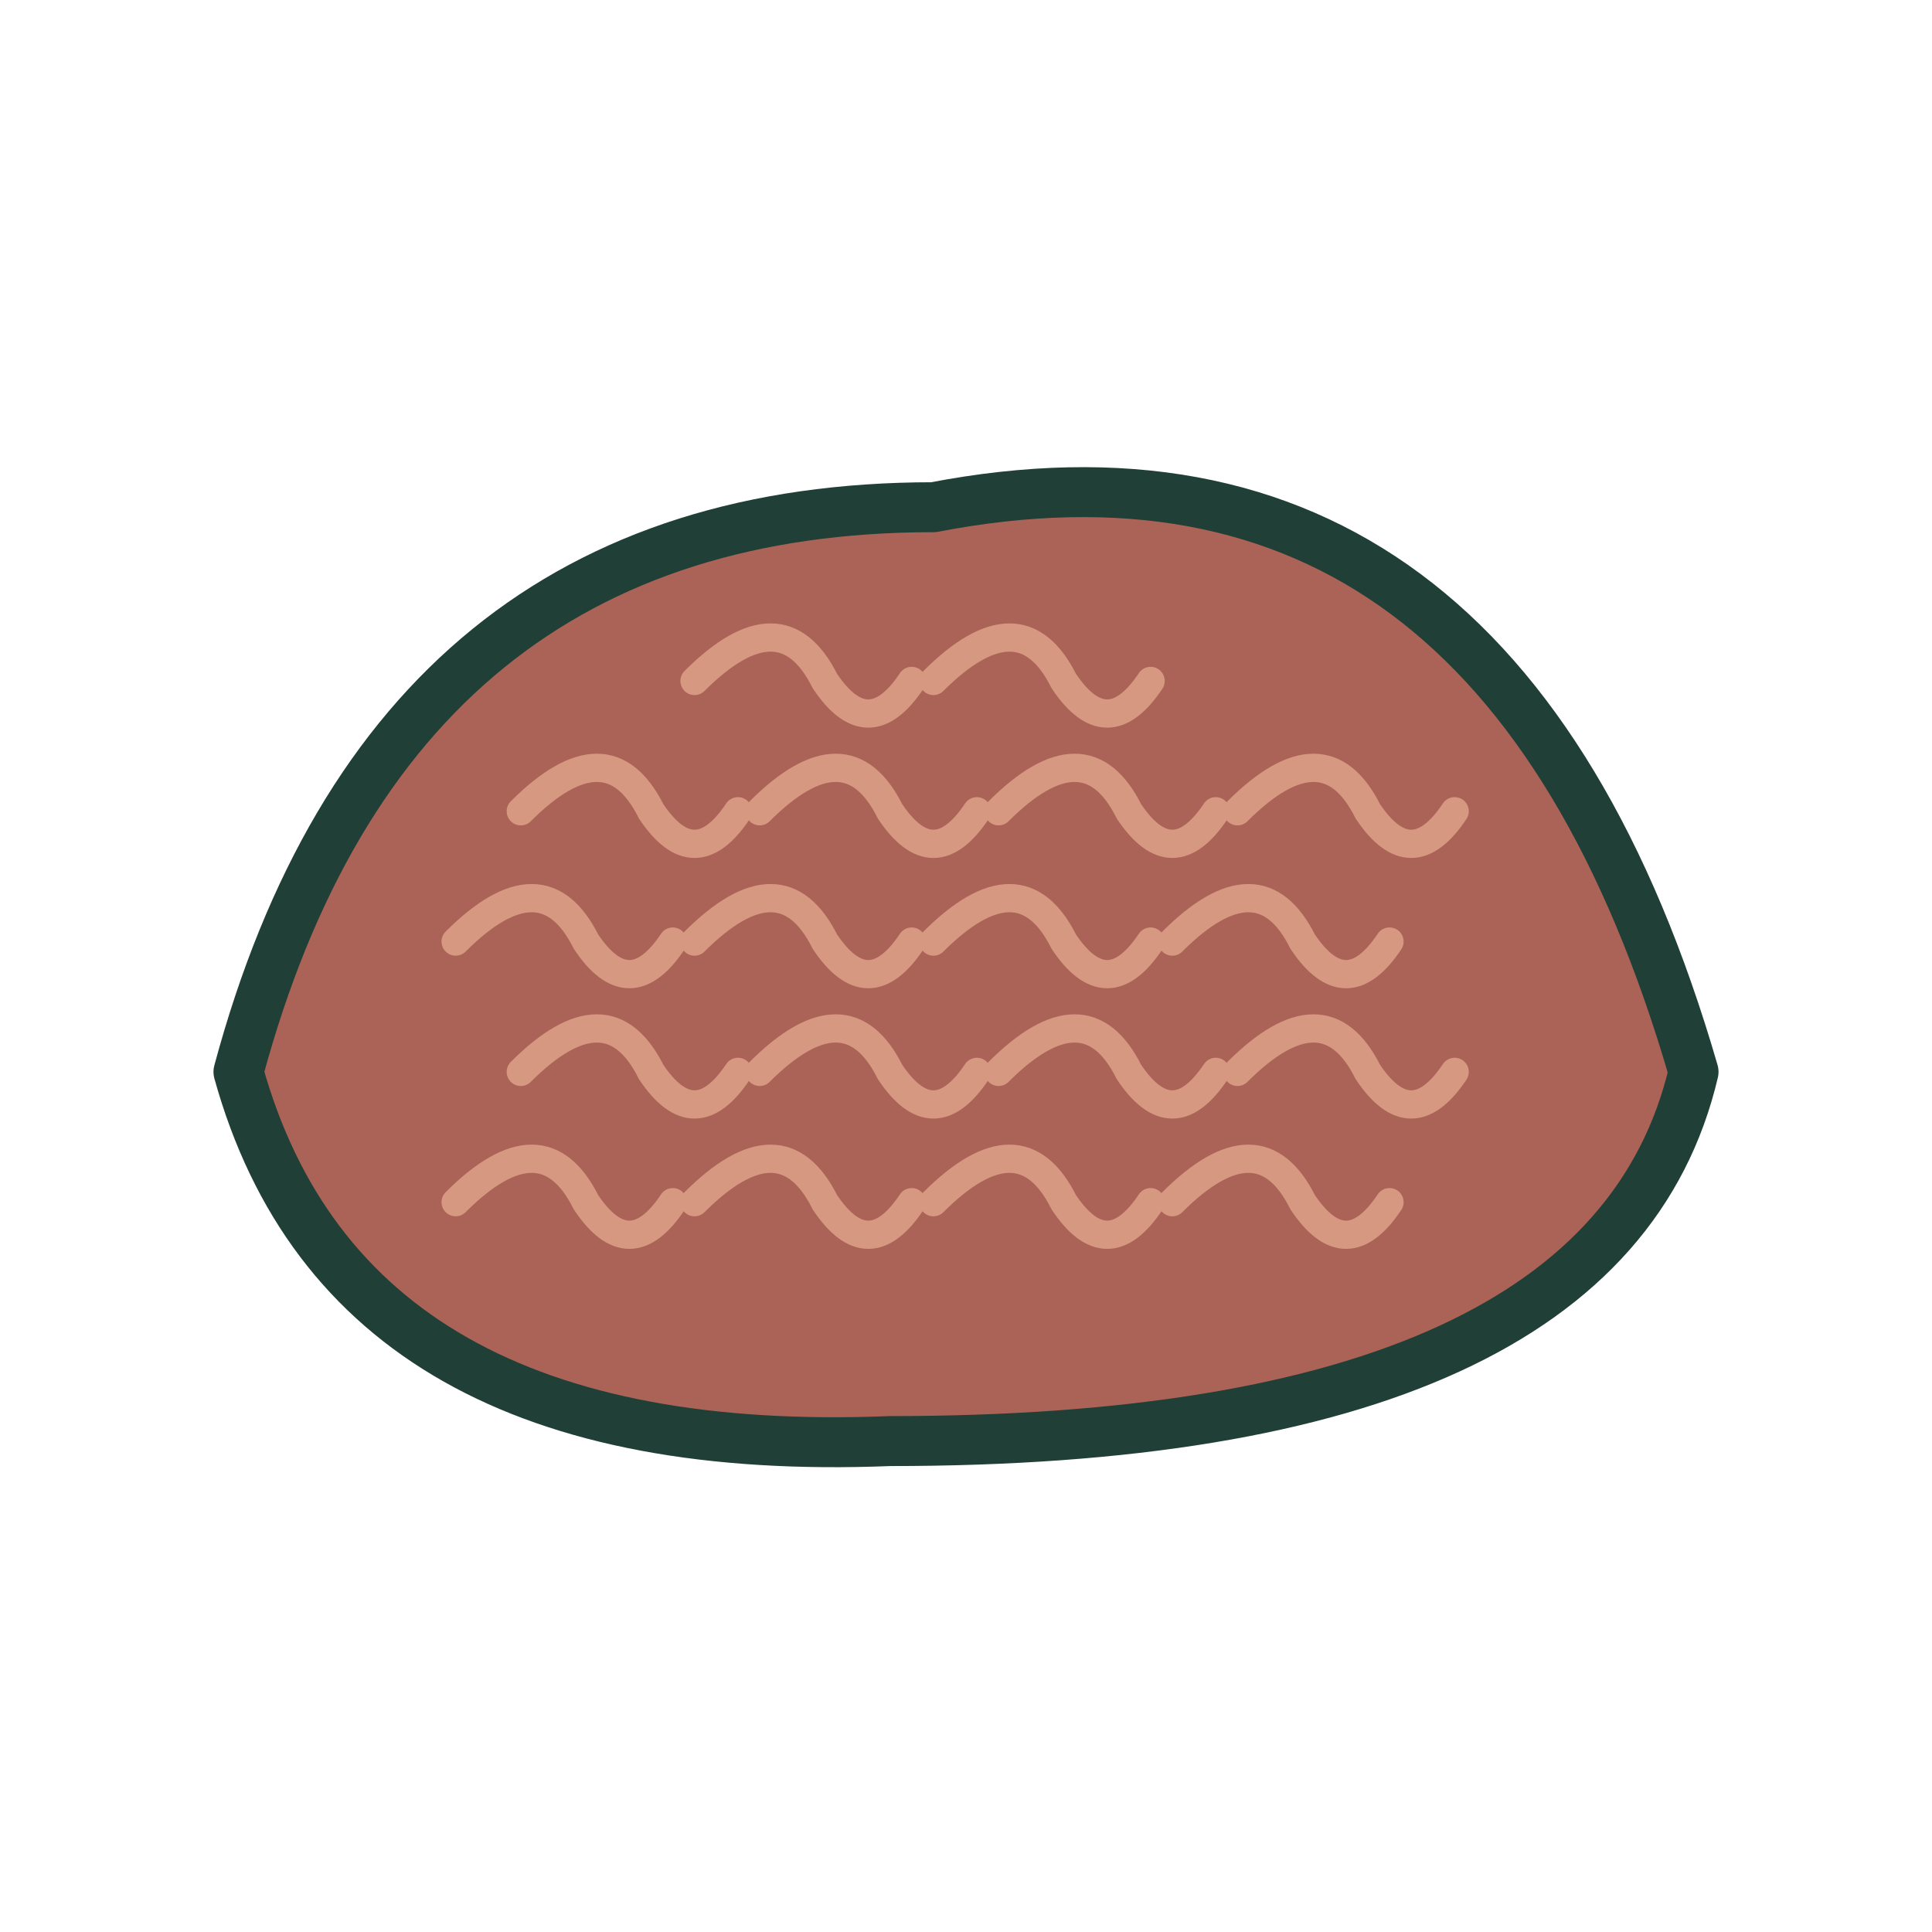
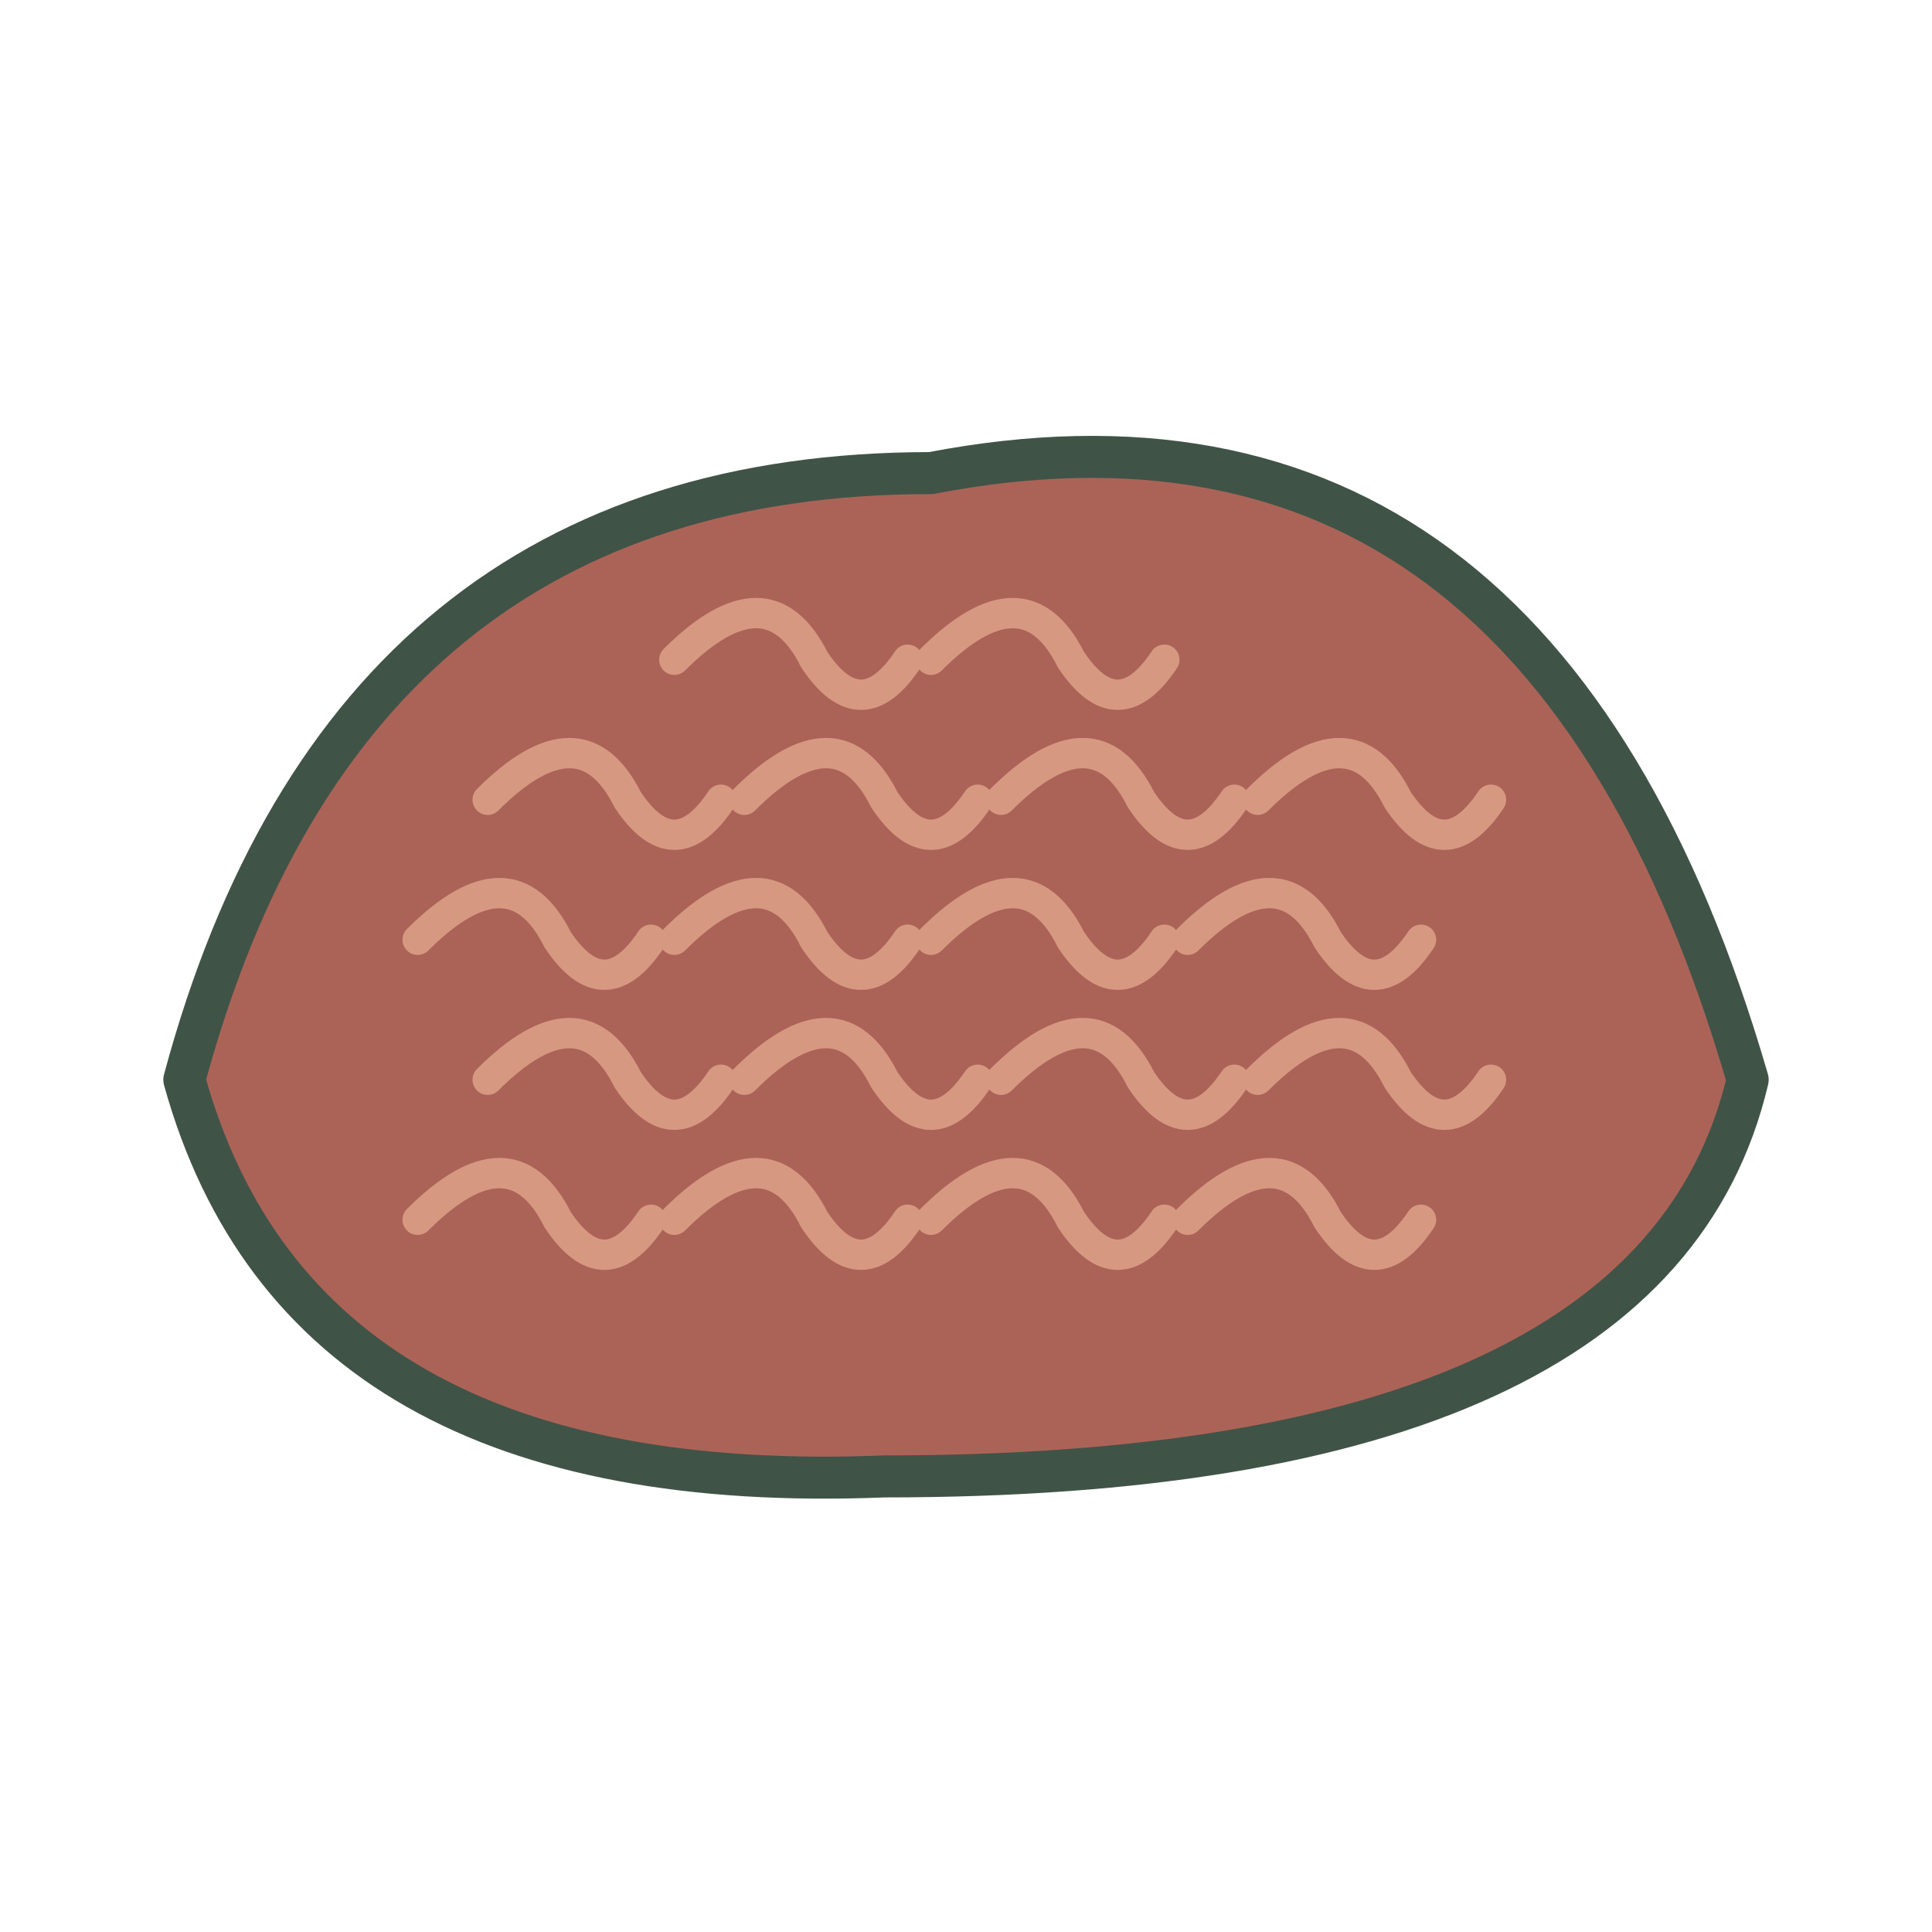
<svg xmlns="http://www.w3.org/2000/svg" width="96" height="96" viewBox="0 0 96 96">
-   <g transform="translate(-4.33829 -14.72501) rotate(0) scale(1.07914 1.07914)">
-     <path d="M 15 63 Q 22 37 47 37 Q 73 32 82 63 Q 78 80 45 80 Q 20 81 15 63 Z" fill="#AC6357" stroke="#203F36" stroke-width="2.3" stroke-linecap="round" stroke-linejoin="round" />
+   <g transform="translate(-8.23187 -19.39129) rotate(0) scale(1.15942 1.15942)">
+     <path d="M 15 63 Q 22 37 47 37 Q 73 32 82 63 Q 78 80 45 80 Q 20 81 15 63 Z" fill="#AC6357" stroke="#405347" stroke-width="1.8" stroke-linecap="round" stroke-linejoin="round" />
    <path d="M 36 45 q 4 -4 6 0 q 2 3 4 0" fill="none" stroke="#D79882" stroke-width="1.3" stroke-linecap="round" stroke-linejoin="round" />
    <path d="M 47 45 q 4 -4 6 0 q 2 3 4 0" fill="none" stroke="#D79882" stroke-width="1.3" stroke-linecap="round" stroke-linejoin="round" />
    <path d="M 28 51 q 4 -4 6 0 q 2 3 4 0" fill="none" stroke="#D79882" stroke-width="1.3" stroke-linecap="round" stroke-linejoin="round" />
    <path d="M 39 51 q 4 -4 6 0 q 2 3 4 0" fill="none" stroke="#D79882" stroke-width="1.3" stroke-linecap="round" stroke-linejoin="round" />
    <path d="M 50 51 q 4 -4 6 0 q 2 3 4 0" fill="none" stroke="#D79882" stroke-width="1.3" stroke-linecap="round" stroke-linejoin="round" />
    <path d="M 61 51 q 4 -4 6 0 q 2 3 4 0" fill="none" stroke="#D79882" stroke-width="1.3" stroke-linecap="round" stroke-linejoin="round" />
    <path d="M 25 57 q 4 -4 6 0 q 2 3 4 0" fill="none" stroke="#D79882" stroke-width="1.3" stroke-linecap="round" stroke-linejoin="round" />
    <path d="M 36 57 q 4 -4 6 0 q 2 3 4 0" fill="none" stroke="#D79882" stroke-width="1.3" stroke-linecap="round" stroke-linejoin="round" />
    <path d="M 47 57 q 4 -4 6 0 q 2 3 4 0" fill="none" stroke="#D79882" stroke-width="1.3" stroke-linecap="round" stroke-linejoin="round" />
    <path d="M 58 57 q 4 -4 6 0 q 2 3 4 0" fill="none" stroke="#D79882" stroke-width="1.3" stroke-linecap="round" stroke-linejoin="round" />
    <path d="M 28 63 q 4 -4 6 0 q 2 3 4 0" fill="none" stroke="#D79882" stroke-width="1.3" stroke-linecap="round" stroke-linejoin="round" />
    <path d="M 39 63 q 4 -4 6 0 q 2 3 4 0" fill="none" stroke="#D79882" stroke-width="1.3" stroke-linecap="round" stroke-linejoin="round" />
    <path d="M 50 63 q 4 -4 6 0 q 2 3 4 0" fill="none" stroke="#D79882" stroke-width="1.3" stroke-linecap="round" stroke-linejoin="round" />
    <path d="M 61 63 q 4 -4 6 0 q 2 3 4 0" fill="none" stroke="#D79882" stroke-width="1.3" stroke-linecap="round" stroke-linejoin="round" />
    <path d="M 25 69 q 4 -4 6 0 q 2 3 4 0" fill="none" stroke="#D79882" stroke-width="1.3" stroke-linecap="round" stroke-linejoin="round" />
    <path d="M 36 69 q 4 -4 6 0 q 2 3 4 0" fill="none" stroke="#D79882" stroke-width="1.3" stroke-linecap="round" stroke-linejoin="round" />
    <path d="M 47 69 q 4 -4 6 0 q 2 3 4 0" fill="none" stroke="#D79882" stroke-width="1.3" stroke-linecap="round" stroke-linejoin="round" />
    <path d="M 58 69 q 4 -4 6 0 q 2 3 4 0" fill="none" stroke="#D79882" stroke-width="1.3" stroke-linecap="round" stroke-linejoin="round" />
  </g>
</svg>
